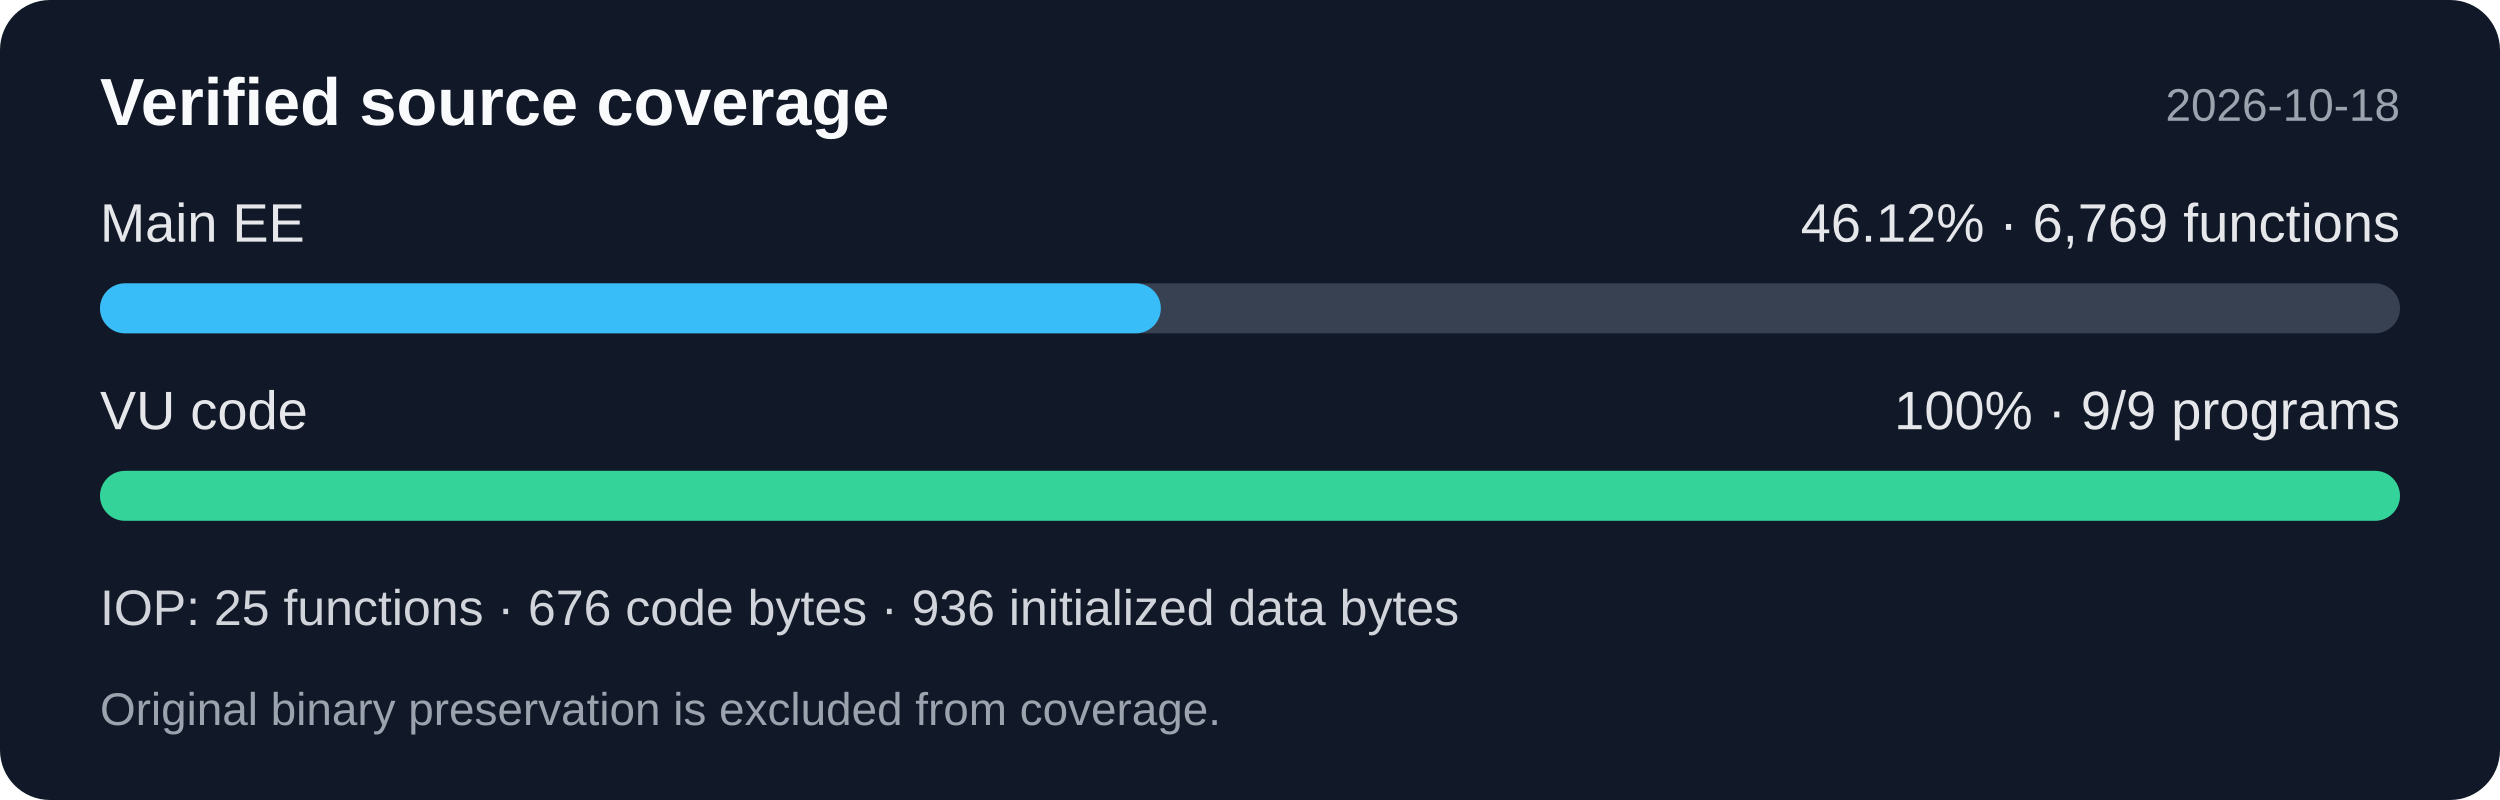
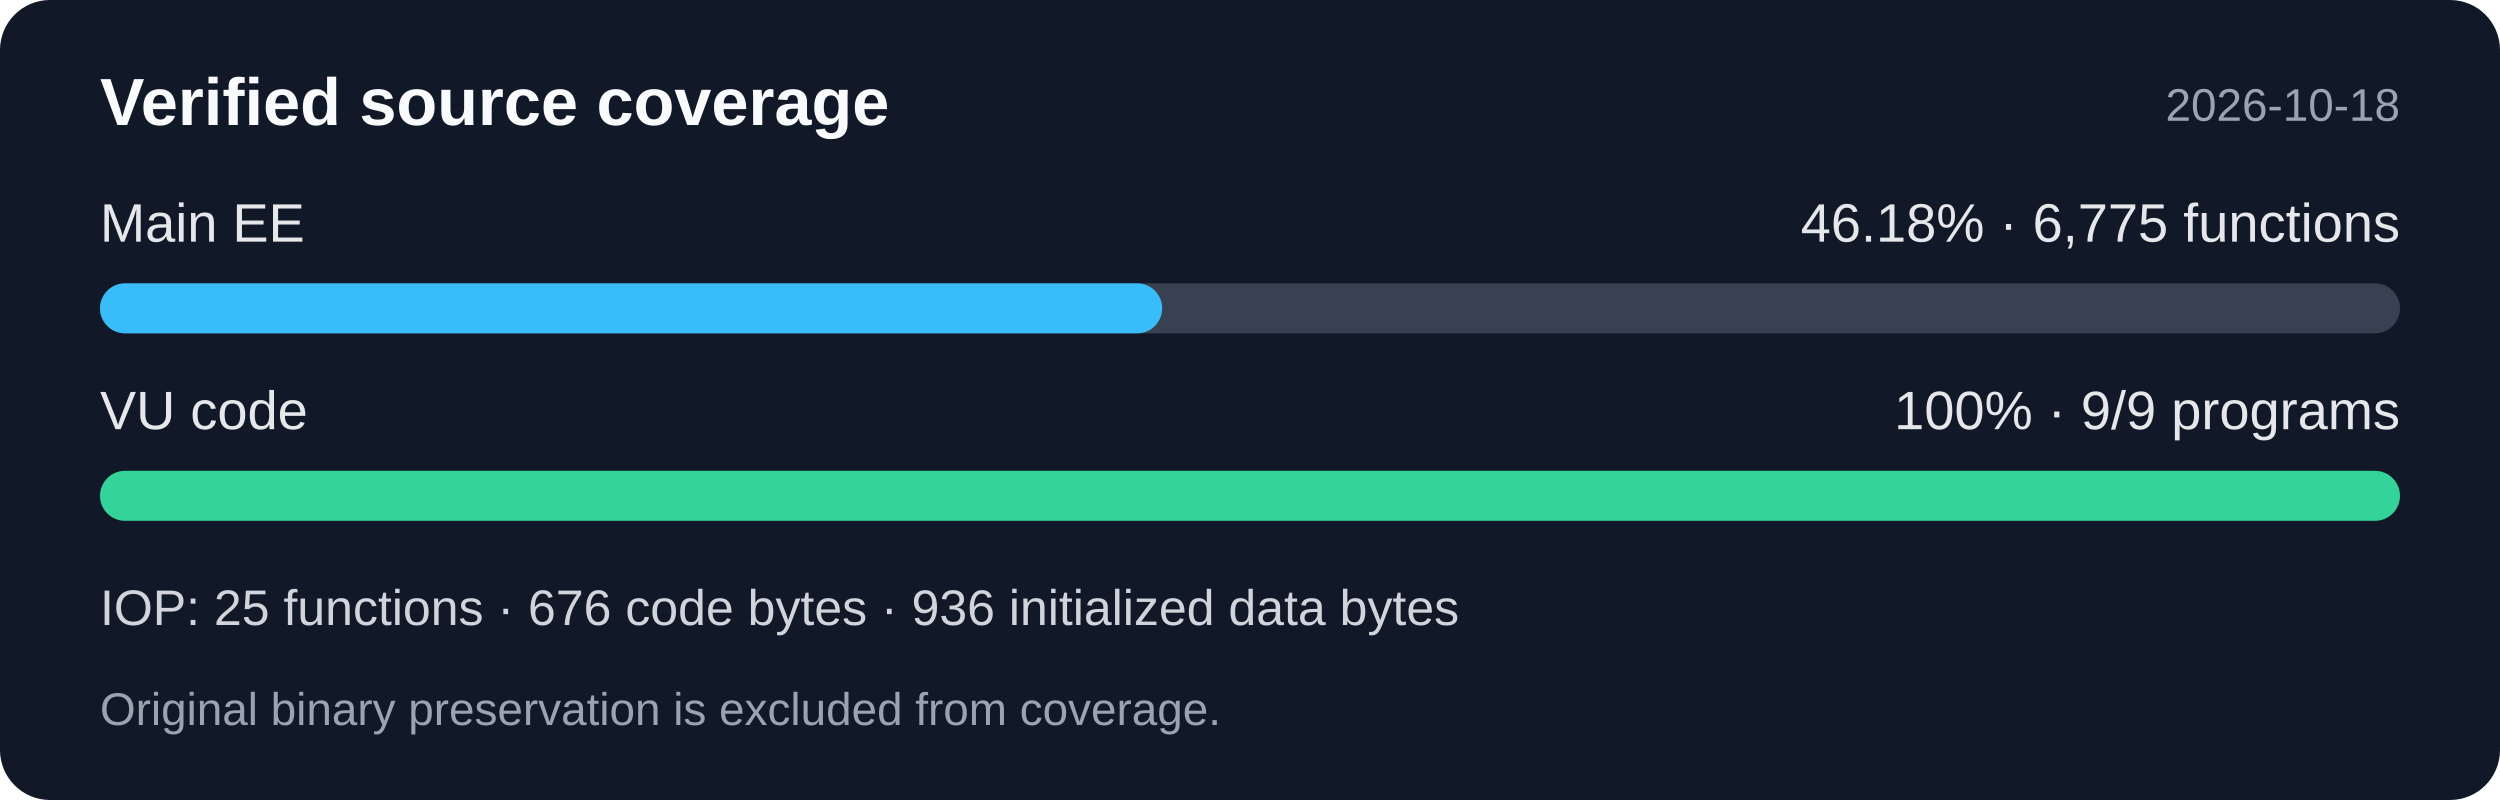
<svg xmlns="http://www.w3.org/2000/svg" width="600" height="192" viewBox="0 0 600 192" role="img" aria-labelledby="title desc">
  <rect width="600" height="192" rx="12" fill="#111827" />
  <g font-family="Segoe UI,Arial,sans-serif">
    <text x="24" y="30" fill="#f9fafb" font-size="16" font-weight="600">Verified source coverage</text>
    <text x="576" y="29" fill="#9ca3af" font-size="11" text-anchor="end">2026-10-18</text>
    <text x="24" y="58" fill="#e5e7eb" font-size="13">Main EE</text>
-     <text x="576" y="58" fill="#e5e7eb" font-size="13" text-anchor="end">46.12% · 6,769 functions</text>
+     <text x="576" y="58" fill="#e5e7eb" font-size="13" text-anchor="end">46.18% · 6,775 functions</text>
    <rect x="24" y="68" width="552" height="12" rx="6" fill="#374151" />
-     <rect x="24" y="68" width="254.602" height="12" rx="6" fill="#38bdf8" />
+     <rect x="24" y="68" width="254.927" height="12" rx="6" fill="#38bdf8" />
    <text x="24" y="103" fill="#e5e7eb" font-size="13">VU code</text>
    <text x="576" y="103" fill="#e5e7eb" font-size="13" text-anchor="end">100% · 9/9 programs</text>
    <rect x="24" y="113" width="552" height="12" rx="6" fill="#34d399" />
    <text x="24" y="150" fill="#d1d5db" font-size="12">IOP: 25 functions · 676 code bytes · 936 initialized data bytes</text>
    <text x="24" y="174" fill="#9ca3af" font-size="11">Original binary preservation is excluded from coverage.</text>
  </g>
</svg>
